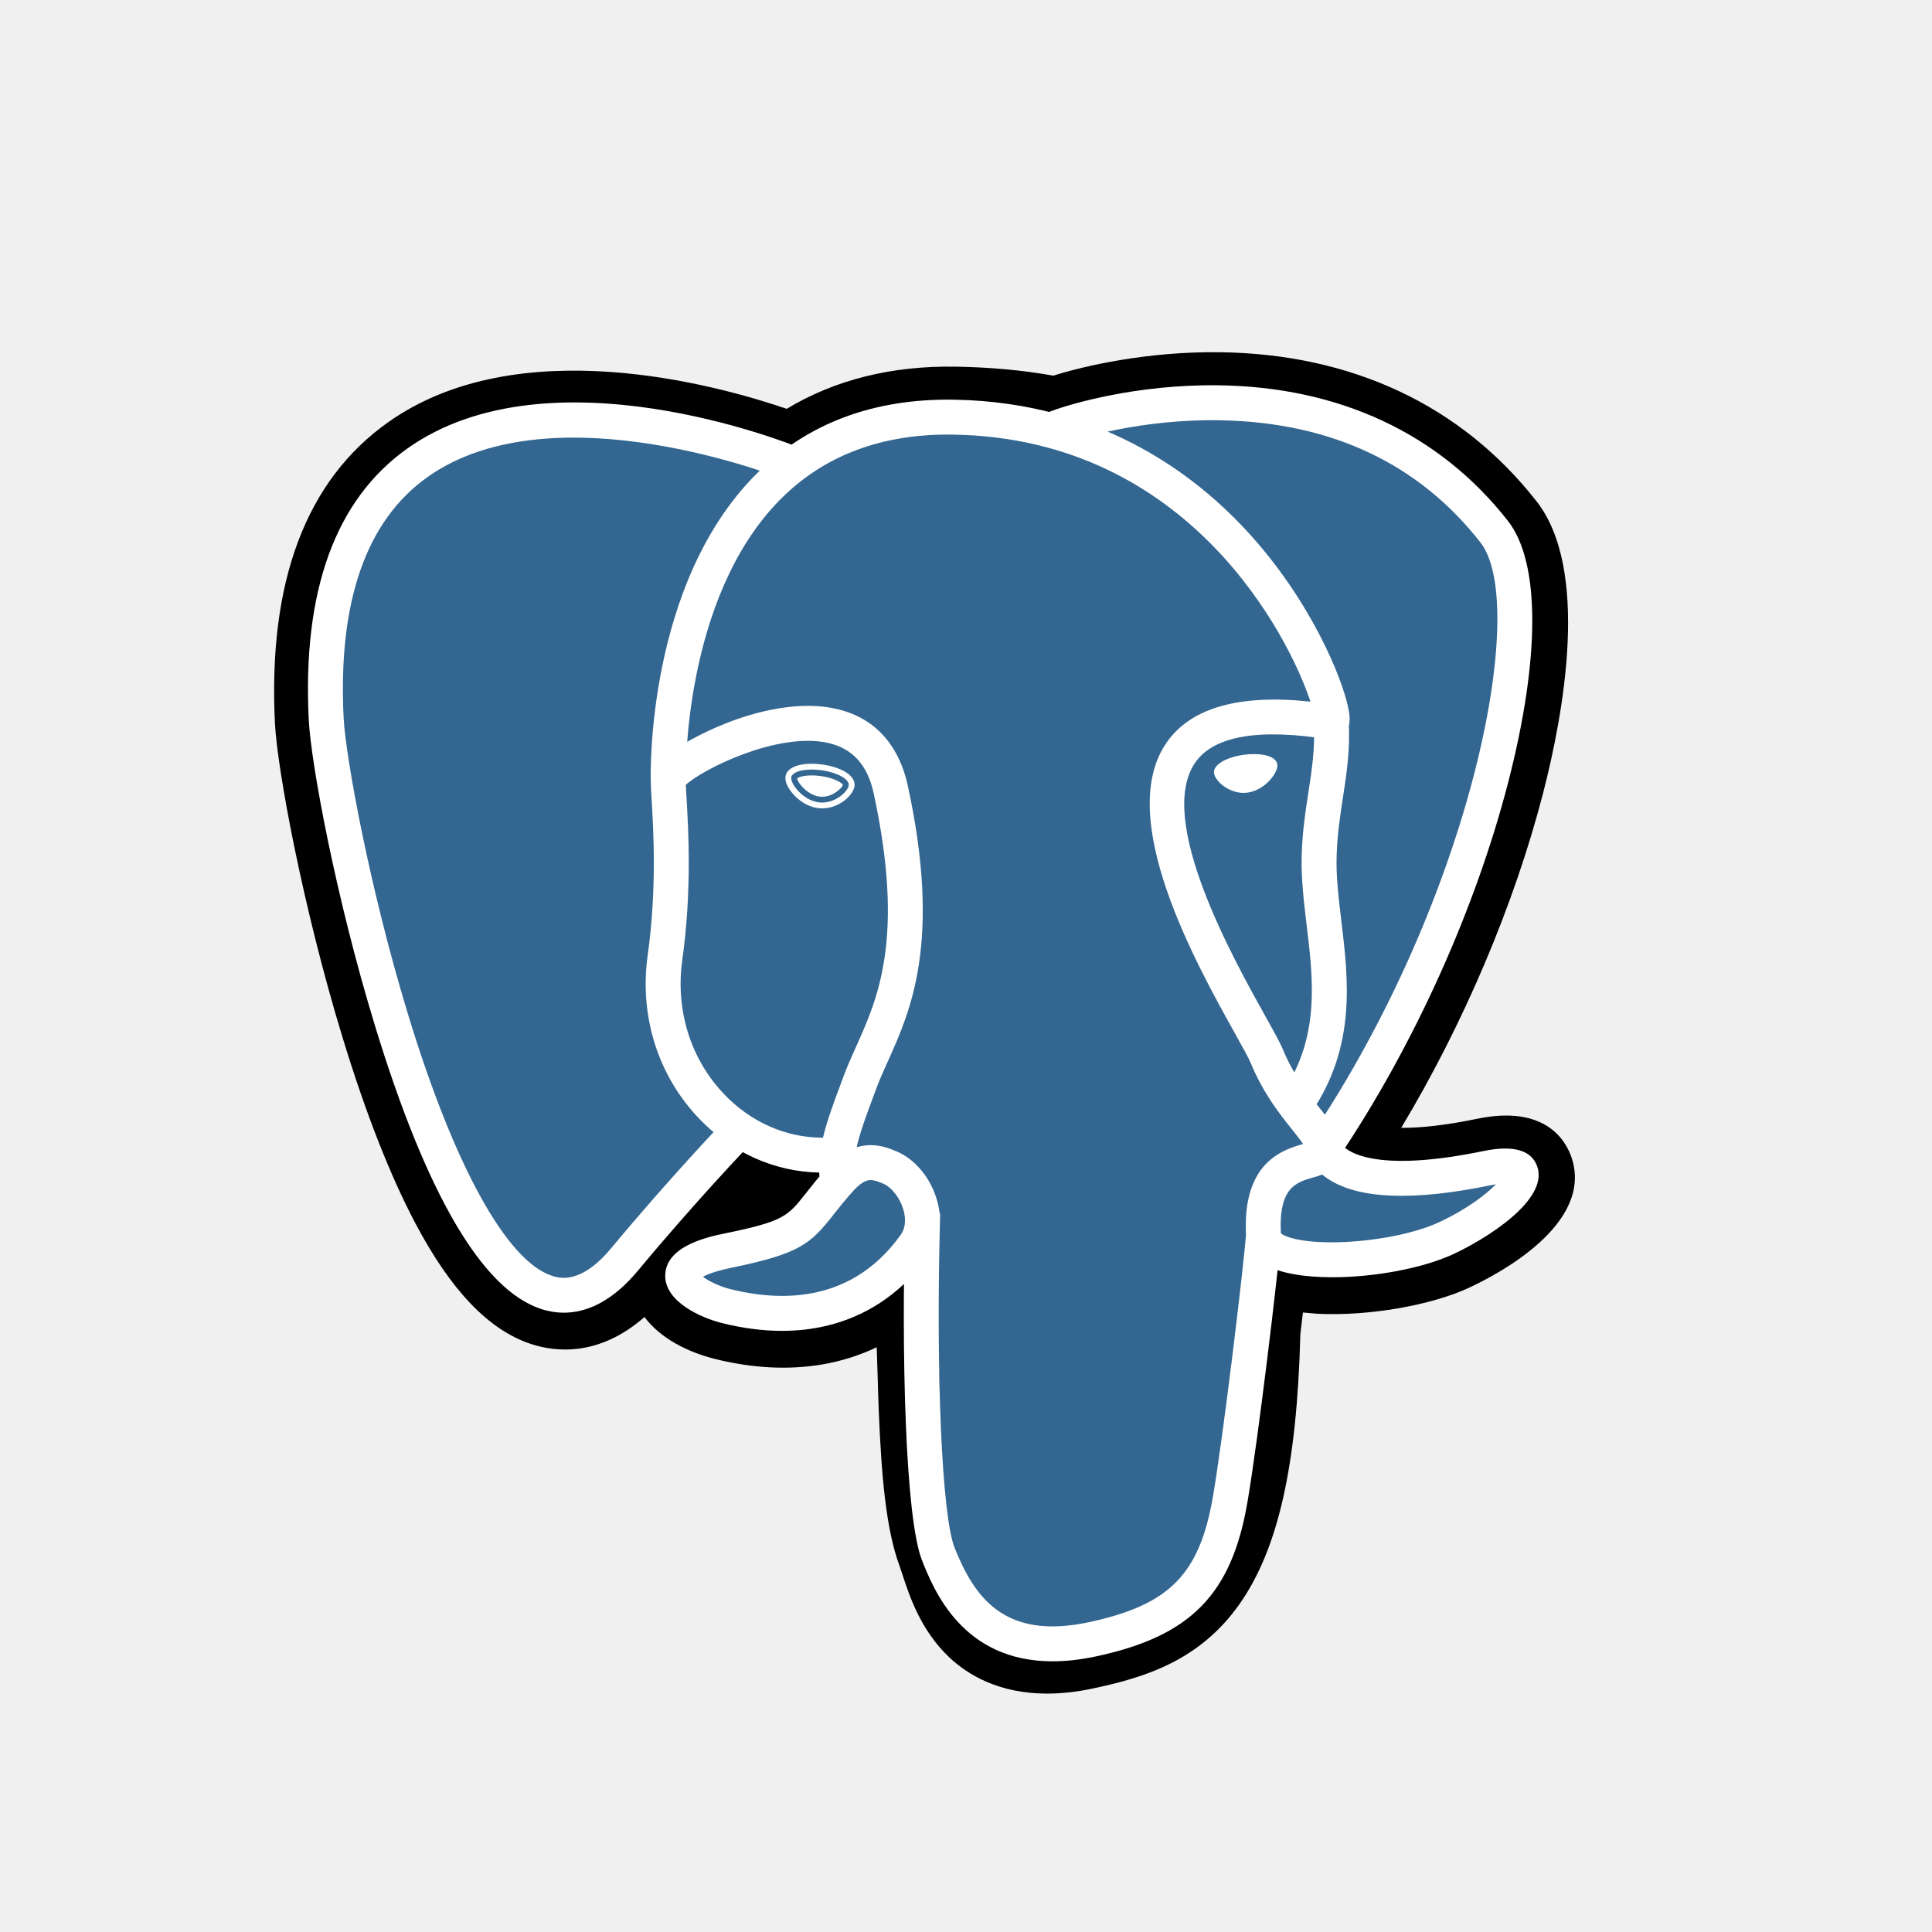
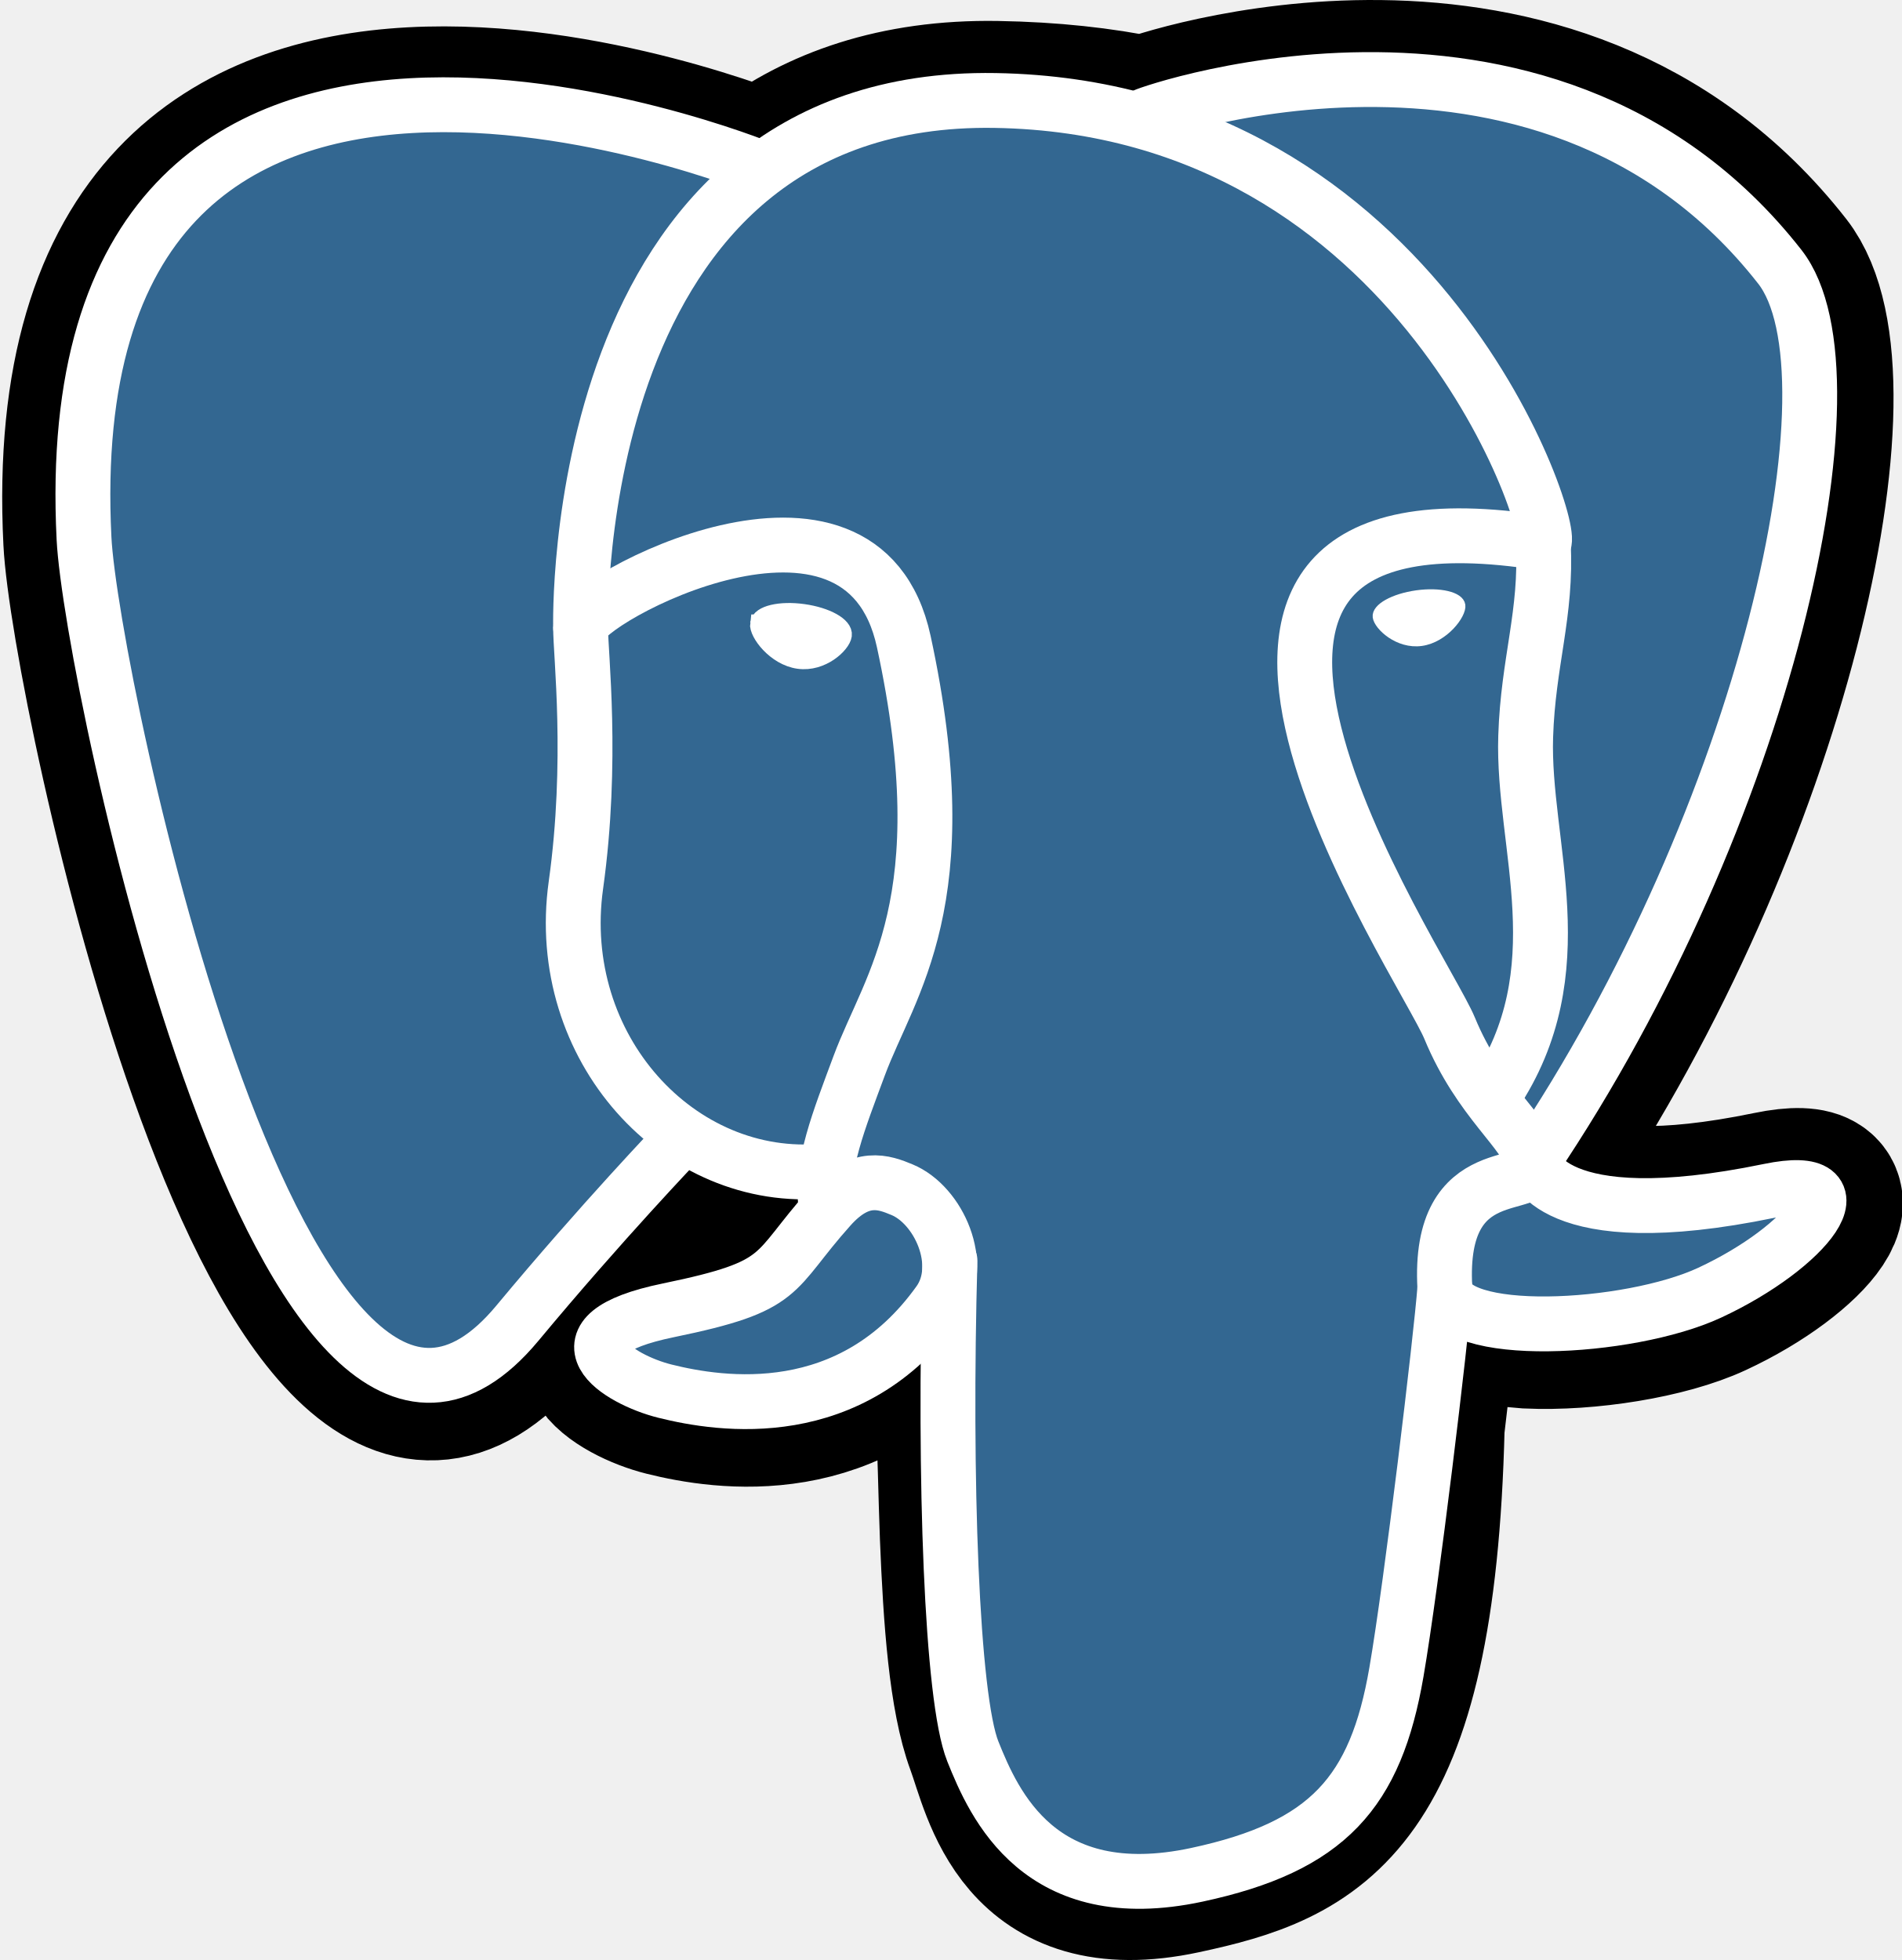
- <svg xmlns="http://www.w3.org/2000/svg" width="800px" height="800px" viewBox="0 0 73 73" version="1.1">
-   <defs>
- 
- </defs>
-   <g id="databases-and-servers/databases/postgresql" stroke="none" stroke-width="1" fill="none" fill-rule="evenodd">
-     <g id="container" transform="translate(2, 2)" fill="#FFFFFF00" fill-rule="nonzero" stroke="#091E2E00" stroke-width="2">
-       <rect id="mask" x="-1" y="-1" width="71" height="71" rx="14">
- 
- </rect>
-     </g>
-     <g id="postgresql-original" transform="translate(10, 13)" fill-rule="nonzero">
-       <path d="M37.155,37.28 C37.48,34.577 37.382,34.181 39.396,34.619 L39.906,34.663 C41.455,34.734 43.48,34.414 44.669,33.862 C47.231,32.673 48.749,30.689 46.224,31.21 C40.464,32.399 40.068,30.448 40.068,30.448 C46.151,21.423 48.693,9.966 46.498,7.162 C40.512,-0.487 30.15,3.13 29.976,3.223 L29.921,3.234 C28.783,2.997 27.509,2.856 26.078,2.833 C23.471,2.79 21.493,3.517 19.993,4.654 C19.993,4.654 1.507,-2.962 2.367,14.232 C2.55,17.89 7.609,41.908 13.645,34.654 C15.85,32.001 17.982,29.758 17.982,29.758 C19.04,30.461 20.308,30.82 21.637,30.691 L21.74,30.603 C21.707,30.932 21.721,31.255 21.781,31.636 C20.226,33.373 20.683,33.678 17.575,34.318 C14.43,34.966 16.277,36.119 17.483,36.421 C18.946,36.787 22.329,37.305 24.615,34.105 L24.524,34.47 C25.134,34.958 25.093,37.977 25.179,40.134 C25.265,42.291 25.41,44.303 25.849,45.49 C26.289,46.677 26.808,49.733 30.893,48.858 C34.307,48.128 36.917,47.075 37.155,37.28" id="Shape" fill="#000000">
- 
- </path>
-       <path d="M29.563,50.992 C27.756,50.992 26.58,50.293 25.865,49.619 C24.787,48.601 24.359,47.29 24.103,46.507 L23.993,46.18 C23.478,44.791 23.303,42.79 23.2,40.215 C23.184,39.828 23.174,39.429 23.162,39.007 C23.153,38.698 23.142,38.31 23.126,37.905 C22.484,38.212 21.797,38.43 21.074,38.554 C19.8,38.771 18.43,38.701 17.003,38.344 C15.995,38.092 14.949,37.57 14.352,36.763 C12.613,38.286 10.955,38.08 10.051,37.778 C8.457,37.247 7.031,35.753 5.69,33.212 C4.734,31.402 3.811,29.044 2.944,26.203 C1.434,21.255 0.474,16.043 0.389,14.332 C0.121,8.977 1.563,5.147 4.673,2.949 C9.58,-0.517 17.015,1.522 19.726,2.447 C21.547,1.35 23.689,0.815 26.11,0.854 C27.411,0.875 28.649,0.989 29.799,1.194 C30.999,0.817 33.369,0.276 36.081,0.309 C41.079,0.369 45.221,2.317 48.058,5.942 C50.082,8.529 49.081,13.96 48.305,16.968 C47.212,21.198 45.297,25.698 42.944,29.615 C43.583,29.62 44.509,29.543 45.824,29.271 C48.42,28.735 49.179,30.127 49.385,30.75 C50.21,33.25 46.623,35.139 45.504,35.658 C44.07,36.324 41.732,36.73 39.817,36.642 L39.734,36.636 L39.23,36.592 L39.181,37.012 L39.133,37.422 C39.004,42.386 38.295,45.53 36.836,47.607 C35.306,49.785 33.181,50.395 31.308,50.796 C30.67,50.933 30.089,50.992 29.563,50.992 Z M25.761,32.925 C26.927,33.858 27.029,35.615 27.121,38.897 C27.132,39.306 27.143,39.694 27.158,40.056 C27.201,41.152 27.304,43.719 27.707,44.804 C27.763,44.957 27.814,45.113 27.868,45.278 C28.316,46.65 28.541,47.338 30.478,46.924 C32.104,46.575 32.94,46.262 33.595,45.331 C34.546,43.976 35.078,41.251 35.176,37.232 L37.154,37.28 L35.189,37.044 L35.247,36.554 C35.435,34.936 35.571,33.768 36.652,32.995 C37.52,32.375 38.508,32.435 39.295,32.577 C38.43,31.923 38.191,31.157 38.127,30.842 L37.962,30.03 L38.426,29.342 C41.098,25.378 43.3,20.507 44.47,15.977 C45.672,11.322 45.306,8.85 44.939,8.383 C40.087,2.183 31.672,4.743 30.794,5.033 L30.645,5.113 L29.9,5.252 L29.519,5.173 C28.467,4.955 27.299,4.834 26.047,4.814 C24.079,4.78 22.492,5.245 21.19,6.233 L20.287,6.918 L19.239,6.486 C17,5.571 10.424,3.73 6.954,6.188 C5.027,7.552 4.15,10.226 4.345,14.134 C4.41,15.424 5.286,20.309 6.733,25.046 C8.731,31.593 10.548,33.768 11.306,34.021 C11.438,34.066 11.782,33.799 12.123,33.388 C14.345,30.716 16.459,28.488 16.548,28.395 L17.694,27.189 L19.079,28.11 C19.638,28.481 20.254,28.691 20.886,28.731 L24.19,25.913 L23.712,30.798 C23.701,30.907 23.696,31.057 23.739,31.334 L23.883,32.26 L23.258,32.958 L23.186,33.039 L25.001,33.877 L25.761,32.925 Z" id="Shape" fill="#000000">
- 
- </path>
-       <path d="M46.224,31.21 C40.463,32.399 40.067,30.448 40.067,30.448 C46.15,21.423 48.693,9.965 46.498,7.162 C40.512,-0.487 30.149,3.13 29.976,3.224 L29.92,3.234 C28.782,2.998 27.508,2.857 26.077,2.834 C23.47,2.791 21.493,3.517 19.992,4.655 C19.992,4.655 1.506,-2.961 2.366,14.233 C2.548,17.891 7.608,41.91 13.643,34.655 C15.849,32.002 17.98,29.759 17.98,29.759 C19.039,30.462 20.306,30.821 21.635,30.692 L21.738,30.604 C21.706,30.933 21.721,31.256 21.779,31.637 C20.225,33.374 20.681,33.679 17.573,34.319 C14.428,34.967 16.276,36.121 17.482,36.422 C18.944,36.788 22.327,37.306 24.613,34.106 L24.522,34.471 C25.131,34.959 25.559,37.645 25.487,40.08 C25.415,42.514 25.367,44.186 25.848,45.492 C26.328,46.798 26.806,49.735 30.892,48.86 C34.306,48.128 36.075,46.232 36.321,43.07 C36.496,40.821 36.891,41.154 36.916,39.144 L37.233,38.192 C37.599,35.144 37.291,34.161 39.395,34.618 L39.906,34.663 C41.454,34.733 43.48,34.414 44.669,33.861 C47.23,32.674 48.749,30.689 46.224,31.21 Z" id="Shape" fill="#336791">
- 
- </path>
-       <path d="M29.769,49.772 C26.364,49.772 25.285,47.075 24.843,45.972 C24.197,44.356 24.058,38.083 24.202,32.939 C24.212,32.575 24.514,32.287 24.88,32.298 C25.245,32.308 25.532,32.611 25.521,32.976 C25.355,38.909 25.591,44.286 26.069,45.482 C26.815,47.347 27.947,48.979 31.147,48.294 C34.185,47.642 35.323,46.49 35.83,43.552 C36.219,41.298 36.988,34.885 37.082,33.619 C37.11,33.256 37.425,32.983 37.79,33.01 C38.153,33.038 38.426,33.355 38.399,33.718 C38.3,35.035 37.535,41.436 37.131,43.777 C36.533,47.247 34.986,48.821 31.424,49.584 C30.819,49.714 30.269,49.772 29.769,49.772 Z M11.303,36.599 C10.978,36.599 10.683,36.539 10.428,36.454 C8.215,35.716 6.108,32.114 4.165,25.746 C2.685,20.898 1.748,15.838 1.666,14.194 C1.422,9.319 2.677,5.87 5.397,3.943 C10.778,0.13 19.831,3.761 20.213,3.917 C20.551,4.055 20.713,4.441 20.575,4.778 C20.437,5.116 20.051,5.277 19.714,5.14 C19.627,5.104 10.946,1.627 6.158,5.022 C3.832,6.671 2.764,9.735 2.984,14.128 C3.053,15.514 3.929,20.452 5.427,25.36 C7.162,31.045 9.137,34.632 10.845,35.202 C11.113,35.292 11.929,35.563 13.095,34.161 C15.29,31.521 17.306,29.413 17.326,29.392 C17.579,29.129 17.996,29.121 18.259,29.373 C18.523,29.625 18.532,30.043 18.279,30.306 C18.259,30.327 16.274,32.402 14.11,35.005 C13.086,36.238 12.103,36.599 11.303,36.599 Z M40.026,31.037 C39.899,31.037 39.771,31.001 39.658,30.924 C39.356,30.72 39.276,30.31 39.479,30.008 C45.628,20.884 47.787,9.859 45.938,7.496 C43.612,4.524 40.326,2.971 36.173,2.881 C33.098,2.815 30.654,3.6 30.254,3.737 L30.154,3.778 C29.752,3.904 29.444,3.684 29.327,3.427 C29.19,3.122 29.303,2.762 29.589,2.589 C29.608,2.578 29.668,2.552 29.766,2.516 L29.757,2.519 L29.766,2.516 C30.445,2.267 32.926,1.523 36,1.558 C40.595,1.607 44.391,3.379 46.977,6.683 C48.2,8.246 48.203,11.848 46.985,16.565 C45.743,21.375 43.406,26.543 40.574,30.746 C40.447,30.935 40.239,31.037 40.026,31.037 Z M40.341,35.261 C39.291,35.261 38.35,35.113 37.786,34.775 C37.207,34.428 37.097,33.956 37.082,33.706 C36.924,30.93 38.456,30.447 39.237,30.226 C39.128,30.062 38.973,29.868 38.813,29.668 C38.358,29.099 37.734,28.32 37.253,27.154 C37.178,26.972 36.942,26.549 36.669,26.058 C35.188,23.403 32.107,17.878 34.086,15.049 C35.002,13.739 36.826,13.224 39.514,13.511 C38.723,11.103 34.958,3.568 26.025,3.422 C23.339,3.377 21.135,4.203 19.48,5.875 C15.773,9.619 15.907,16.392 15.909,16.46 C15.918,16.825 15.631,17.128 15.266,17.138 C14.902,17.149 14.599,16.859 14.589,16.495 C14.581,16.194 14.443,9.086 18.542,4.946 C20.46,3.008 22.985,2.052 26.047,2.102 C31.762,2.196 35.441,5.101 37.52,7.522 C39.787,10.16 40.898,13.07 40.99,14.042 C41.058,14.764 40.539,14.908 40.435,14.93 L40.196,14.935 C37.559,14.513 35.867,14.806 35.167,15.806 C33.662,17.957 36.576,23.184 37.821,25.416 C38.139,25.985 38.368,26.397 38.473,26.651 C38.882,27.642 39.415,28.308 39.843,28.843 C40.22,29.314 40.546,29.723 40.663,30.202 C40.717,30.297 41.486,31.434 46.05,30.492 C47.194,30.257 47.88,30.458 48.09,31.092 C48.502,32.34 46.188,33.795 44.907,34.39 C43.758,34.923 41.926,35.261 40.341,35.261 Z M38.398,33.597 C38.543,33.743 39.267,33.995 40.767,33.931 C42.101,33.874 43.508,33.584 44.352,33.192 C45.431,32.691 46.152,32.13 46.525,31.747 L46.318,31.785 C43.4,32.388 41.336,32.307 40.184,31.547 C40.101,31.492 40.027,31.436 39.96,31.381 C39.835,31.43 39.72,31.462 39.638,31.485 C38.984,31.669 38.308,31.859 38.398,33.597 Z M19.549,37.286 C18.824,37.286 18.061,37.187 17.282,36.992 C16.475,36.79 15.114,36.182 15.135,35.184 C15.158,34.064 16.787,33.728 17.4,33.602 C19.615,33.146 19.76,32.963 20.452,32.084 C20.654,31.828 20.905,31.509 21.247,31.126 C21.756,30.557 22.311,30.269 22.899,30.269 C23.308,30.269 23.644,30.407 23.865,30.5 C24.572,30.792 25.161,31.501 25.404,32.348 C25.623,33.112 25.518,33.847 25.11,34.419 C23.771,36.294 21.848,37.286 19.549,37.286 Z M16.561,35.241 C16.76,35.395 17.159,35.6 17.603,35.711 C18.277,35.88 18.932,35.965 19.549,35.965 C21.43,35.965 22.94,35.187 24.037,33.651 C24.265,33.331 24.197,32.924 24.135,32.71 C24.007,32.262 23.689,31.855 23.361,31.719 C23.183,31.645 23.035,31.589 22.899,31.589 C22.826,31.589 22.605,31.589 22.232,32.006 C21.916,32.358 21.689,32.647 21.489,32.901 C20.627,33.995 20.232,34.367 17.667,34.895 C17.041,35.023 16.72,35.154 16.561,35.241 Z M21.637,32.196 C21.316,32.196 21.035,31.962 20.985,31.636 C20.968,31.526 20.958,31.416 20.952,31.305 C19.271,31.274 17.648,30.552 16.417,29.267 C14.86,27.642 14.151,25.391 14.473,23.092 C14.822,20.594 14.692,18.389 14.621,17.205 C14.602,16.876 14.588,16.638 14.589,16.473 C14.59,16.264 14.594,15.71 16.446,14.772 C17.104,14.438 18.425,13.855 19.868,13.706 C22.258,13.459 23.833,14.523 24.305,16.704 C25.578,22.59 24.406,25.193 23.55,27.095 C23.39,27.449 23.24,27.783 23.119,28.107 L23.013,28.392 C22.561,29.605 22.17,30.653 22.29,31.435 C22.345,31.795 22.098,32.132 21.738,32.187 L21.637,32.196 Z M15.913,16.656 L15.939,17.127 C16.011,18.358 16.147,20.647 15.78,23.275 C15.515,25.172 16.094,27.023 17.37,28.354 C18.378,29.405 19.705,29.986 21.068,29.986 L21.096,29.986 C21.249,29.342 21.503,28.663 21.776,27.931 L21.881,27.647 C22.017,27.282 22.176,26.928 22.345,26.553 C23.169,24.722 24.195,22.444 23.013,16.983 C22.78,15.901 22.212,15.275 21.28,15.069 C19.366,14.646 16.512,16.086 15.913,16.656 Z M19.897,16.376 C19.864,16.609 20.324,17.232 20.925,17.315 C21.524,17.399 22.037,16.912 22.07,16.679 C22.103,16.445 21.643,16.188 21.042,16.104 C20.442,16.021 19.929,16.143 19.897,16.376 Z M21.063,17.545 L20.894,17.533 C20.522,17.482 20.146,17.247 19.888,16.905 C19.797,16.785 19.65,16.553 19.679,16.345 C19.721,16.041 20.092,15.858 20.672,15.858 C20.801,15.858 20.936,15.868 21.072,15.887 C21.389,15.931 21.683,16.022 21.9,16.143 C22.277,16.354 22.304,16.588 22.287,16.709 C22.241,17.046 21.706,17.545 21.063,17.545 Z M20.116,16.415 C20.134,16.559 20.491,17.034 20.955,17.098 L21.063,17.105 C21.492,17.105 21.812,16.768 21.85,16.658 C21.81,16.582 21.534,16.395 21.012,16.323 C20.896,16.306 20.782,16.298 20.672,16.298 C20.336,16.298 20.158,16.374 20.116,16.415 Z M38.156,15.9 C38.188,16.133 37.728,16.756 37.128,16.84 C36.528,16.923 36.015,16.436 35.982,16.203 C35.95,15.97 36.41,15.712 37.01,15.629 C37.61,15.545 38.123,15.667 38.156,15.9 Z M36.989,16.959 C36.412,16.959 35.913,16.509 35.872,16.218 C35.825,15.868 36.401,15.602 36.994,15.519 C37.125,15.501 37.255,15.492 37.379,15.492 C37.891,15.492 38.23,15.642 38.264,15.885 C38.286,16.042 38.166,16.284 37.959,16.502 C37.822,16.646 37.534,16.894 37.142,16.948 L36.989,16.959 Z M37.379,15.712 C37.265,15.712 37.146,15.721 37.025,15.738 C36.429,15.821 36.073,16.06 36.091,16.188 C36.111,16.329 36.491,16.739 36.99,16.739 L37.113,16.73 C37.438,16.685 37.683,16.473 37.799,16.35 C37.983,16.158 38.055,15.977 38.047,15.915 C38.035,15.833 37.815,15.712 37.379,15.712 Z M39.02,29.3 C38.894,29.3 38.766,29.263 38.653,29.188 C38.35,28.985 38.269,28.575 38.472,28.273 C39.878,26.173 39.621,24.032 39.372,21.961 C39.266,21.079 39.156,20.167 39.185,19.292 C39.213,18.391 39.328,17.648 39.439,16.929 C39.57,16.078 39.694,15.274 39.642,14.319 C39.623,13.955 39.902,13.644 40.266,13.624 C40.631,13.605 40.941,13.884 40.961,14.248 C41.019,15.339 40.879,16.249 40.743,17.13 C40.639,17.81 40.53,18.513 40.504,19.334 C40.479,20.109 40.578,20.932 40.683,21.804 C40.947,24.006 41.247,26.501 39.569,29.007 C39.442,29.197 39.233,29.3 39.02,29.3 Z" id="Shape" fill="#FFFFFF">
- 
- </path>
-     </g>
+ <svg xmlns="http://www.w3.org/2000/svg" xml:space="preserve" viewBox="0 0 432.071 445.383">
+   <g style="fill-rule:nonzero;clip-rule:nonzero;fill:none;stroke:#fff;stroke-width:12.465;stroke-linecap:round;stroke-linejoin:round;stroke-miterlimit:4">
+     <path d="M323.205 324.227c2.833-23.601 1.984-27.062 19.563-23.239l4.463.392c13.517.615 31.199-2.174 41.587-7 22.362-10.376 35.622-27.7 13.572-23.148-50.297 10.376-53.755-6.655-53.755-6.655 53.111-78.803 75.313-178.836 56.149-203.322-52.27-66.789-142.748-35.206-144.262-34.386l-.482.089c-9.938-2.062-21.06-3.294-33.554-3.496-22.761-.374-40.032 5.967-53.133 15.904 0 0-161.408-66.498-153.899 83.628 1.597 31.936 45.777 241.655 98.47 178.31 19.259-23.163 37.871-42.748 37.871-42.748 9.242 6.14 20.307 9.272 31.912 8.147l.897-.765c-.281 2.876-.157 5.689.359 9.019-13.572 15.167-9.584 17.83-36.723 23.416-27.457 5.659-11.326 15.734-.797 18.367 12.768 3.193 42.305 7.716 62.268-20.224l-.795 3.188c5.325 4.26 4.965 30.619 5.72 49.452.756 18.834 2.017 36.409 5.856 46.771 3.839 10.36 8.369 37.05 44.036 29.406 29.809-6.388 52.6-15.582 54.677-101.107" style="fill:#000;stroke:#000;stroke-width:37.395;stroke-linecap:butt;stroke-linejoin:miter" />
+     <path stroke="none" d="M402.395 271.23c-50.302 10.376-53.76-6.655-53.76-6.655 53.111-78.808 75.313-178.843 56.153-203.326-52.27-66.785-142.752-35.2-144.262-34.38l-.486.087c-9.938-2.063-21.06-3.292-33.56-3.496-22.761-.373-40.026 5.967-53.127 15.902 0 0-161.411-66.495-153.904 83.63 1.597 31.938 45.776 241.657 98.471 178.312 19.26-23.163 37.869-42.748 37.869-42.748 9.243 6.14 20.308 9.272 31.908 8.147l.901-.765c-.28 2.876-.152 5.689.361 9.019-13.575 15.167-9.586 17.83-36.723 23.416-27.459 5.659-11.328 15.734-.796 18.367 12.768 3.193 42.307 7.716 62.266-20.224l-.796 3.188c5.319 4.26 9.054 27.711 8.428 48.969-.626 21.259-1.044 35.854 3.147 47.254 4.191 11.4 8.368 37.05 44.042 29.406 29.809-6.388 45.256-22.942 47.405-50.555 1.525-19.631 4.976-16.729 5.194-34.28l2.768-8.309c3.192-26.611.507-35.196 18.872-31.203l4.463.392c13.517.615 31.208-2.174 41.591-7 22.358-10.376 35.618-27.7 13.573-23.148z" style="fill:#336791;stroke:none" />
+     <path d="M215.866 286.484c-1.385 49.516.348 99.377 5.193 111.495 4.848 12.118 15.223 35.688 50.9 28.045 29.806-6.39 40.651-18.756 45.357-46.051 3.466-20.082 10.148-75.854 11.005-87.281M173.104 38.256S11.583-27.76 19.092 122.365c1.597 31.938 45.779 241.664 98.473 178.316 19.256-23.166 36.671-41.335 36.671-41.335M260.349 26.207c-5.591 1.753 89.848-34.889 144.087 34.417 19.159 24.484-3.043 124.519-56.153 203.329" />
+     <path d="M348.282 263.953s3.461 17.036 53.764 6.653c22.04-4.552 8.776 12.774-13.577 23.155-18.345 8.514-59.474 10.696-60.146-1.069-1.729-30.355 21.647-21.133 19.96-28.739-1.525-6.85-11.979-13.573-18.894-30.338-6.037-14.633-82.796-126.849 21.287-110.183 3.813-.789-27.146-99.002-124.553-100.599-97.385-1.597-94.19 119.762-94.19 119.762" style="stroke-linejoin:bevel" />
+     <path d="M188.604 274.334c-13.577 15.166-9.584 17.829-36.723 23.417-27.459 5.66-11.326 15.733-.797 18.365 12.768 3.195 42.307 7.718 62.266-20.229 6.078-8.509-.036-22.086-8.385-25.547-4.034-1.671-9.428-3.765-16.361 3.994z" />
+     <path d="M187.715 274.069c-1.368-8.917 2.93-19.528 7.536-31.942 6.922-18.626 22.893-37.255 10.117-96.339-9.523-44.029-73.396-9.163-73.436-3.193-.039 5.968 2.889 30.26-1.067 58.548-5.162 36.913 23.488 68.132 56.479 64.938" />
+     <path d="M172.517 141.7c-.288 2.039 3.733 7.48 8.976 8.207 5.234.73 9.714-3.522 9.998-5.559.284-2.039-3.732-4.285-8.977-5.015-5.237-.731-9.719.333-9.996 2.367z" style="fill:#fff;stroke-width:4.155;stroke-linecap:butt;stroke-linejoin:miter" />
+     <path d="M331.941 137.543c.284 2.039-3.732 7.48-8.976 8.207-5.238.73-9.718-3.522-10.005-5.559-.277-2.039 3.74-4.285 8.979-5.015 5.239-.73 9.718.333 10.002 2.368z" style="fill:#fff;stroke-width:2.078;stroke-linecap:butt;stroke-linejoin:miter" />
+     <path d="M350.676 123.432c.863 15.994-3.445 26.888-3.988 43.914-.804 24.748 11.799 53.074-7.191 81.435" />
  </g>
</svg>
